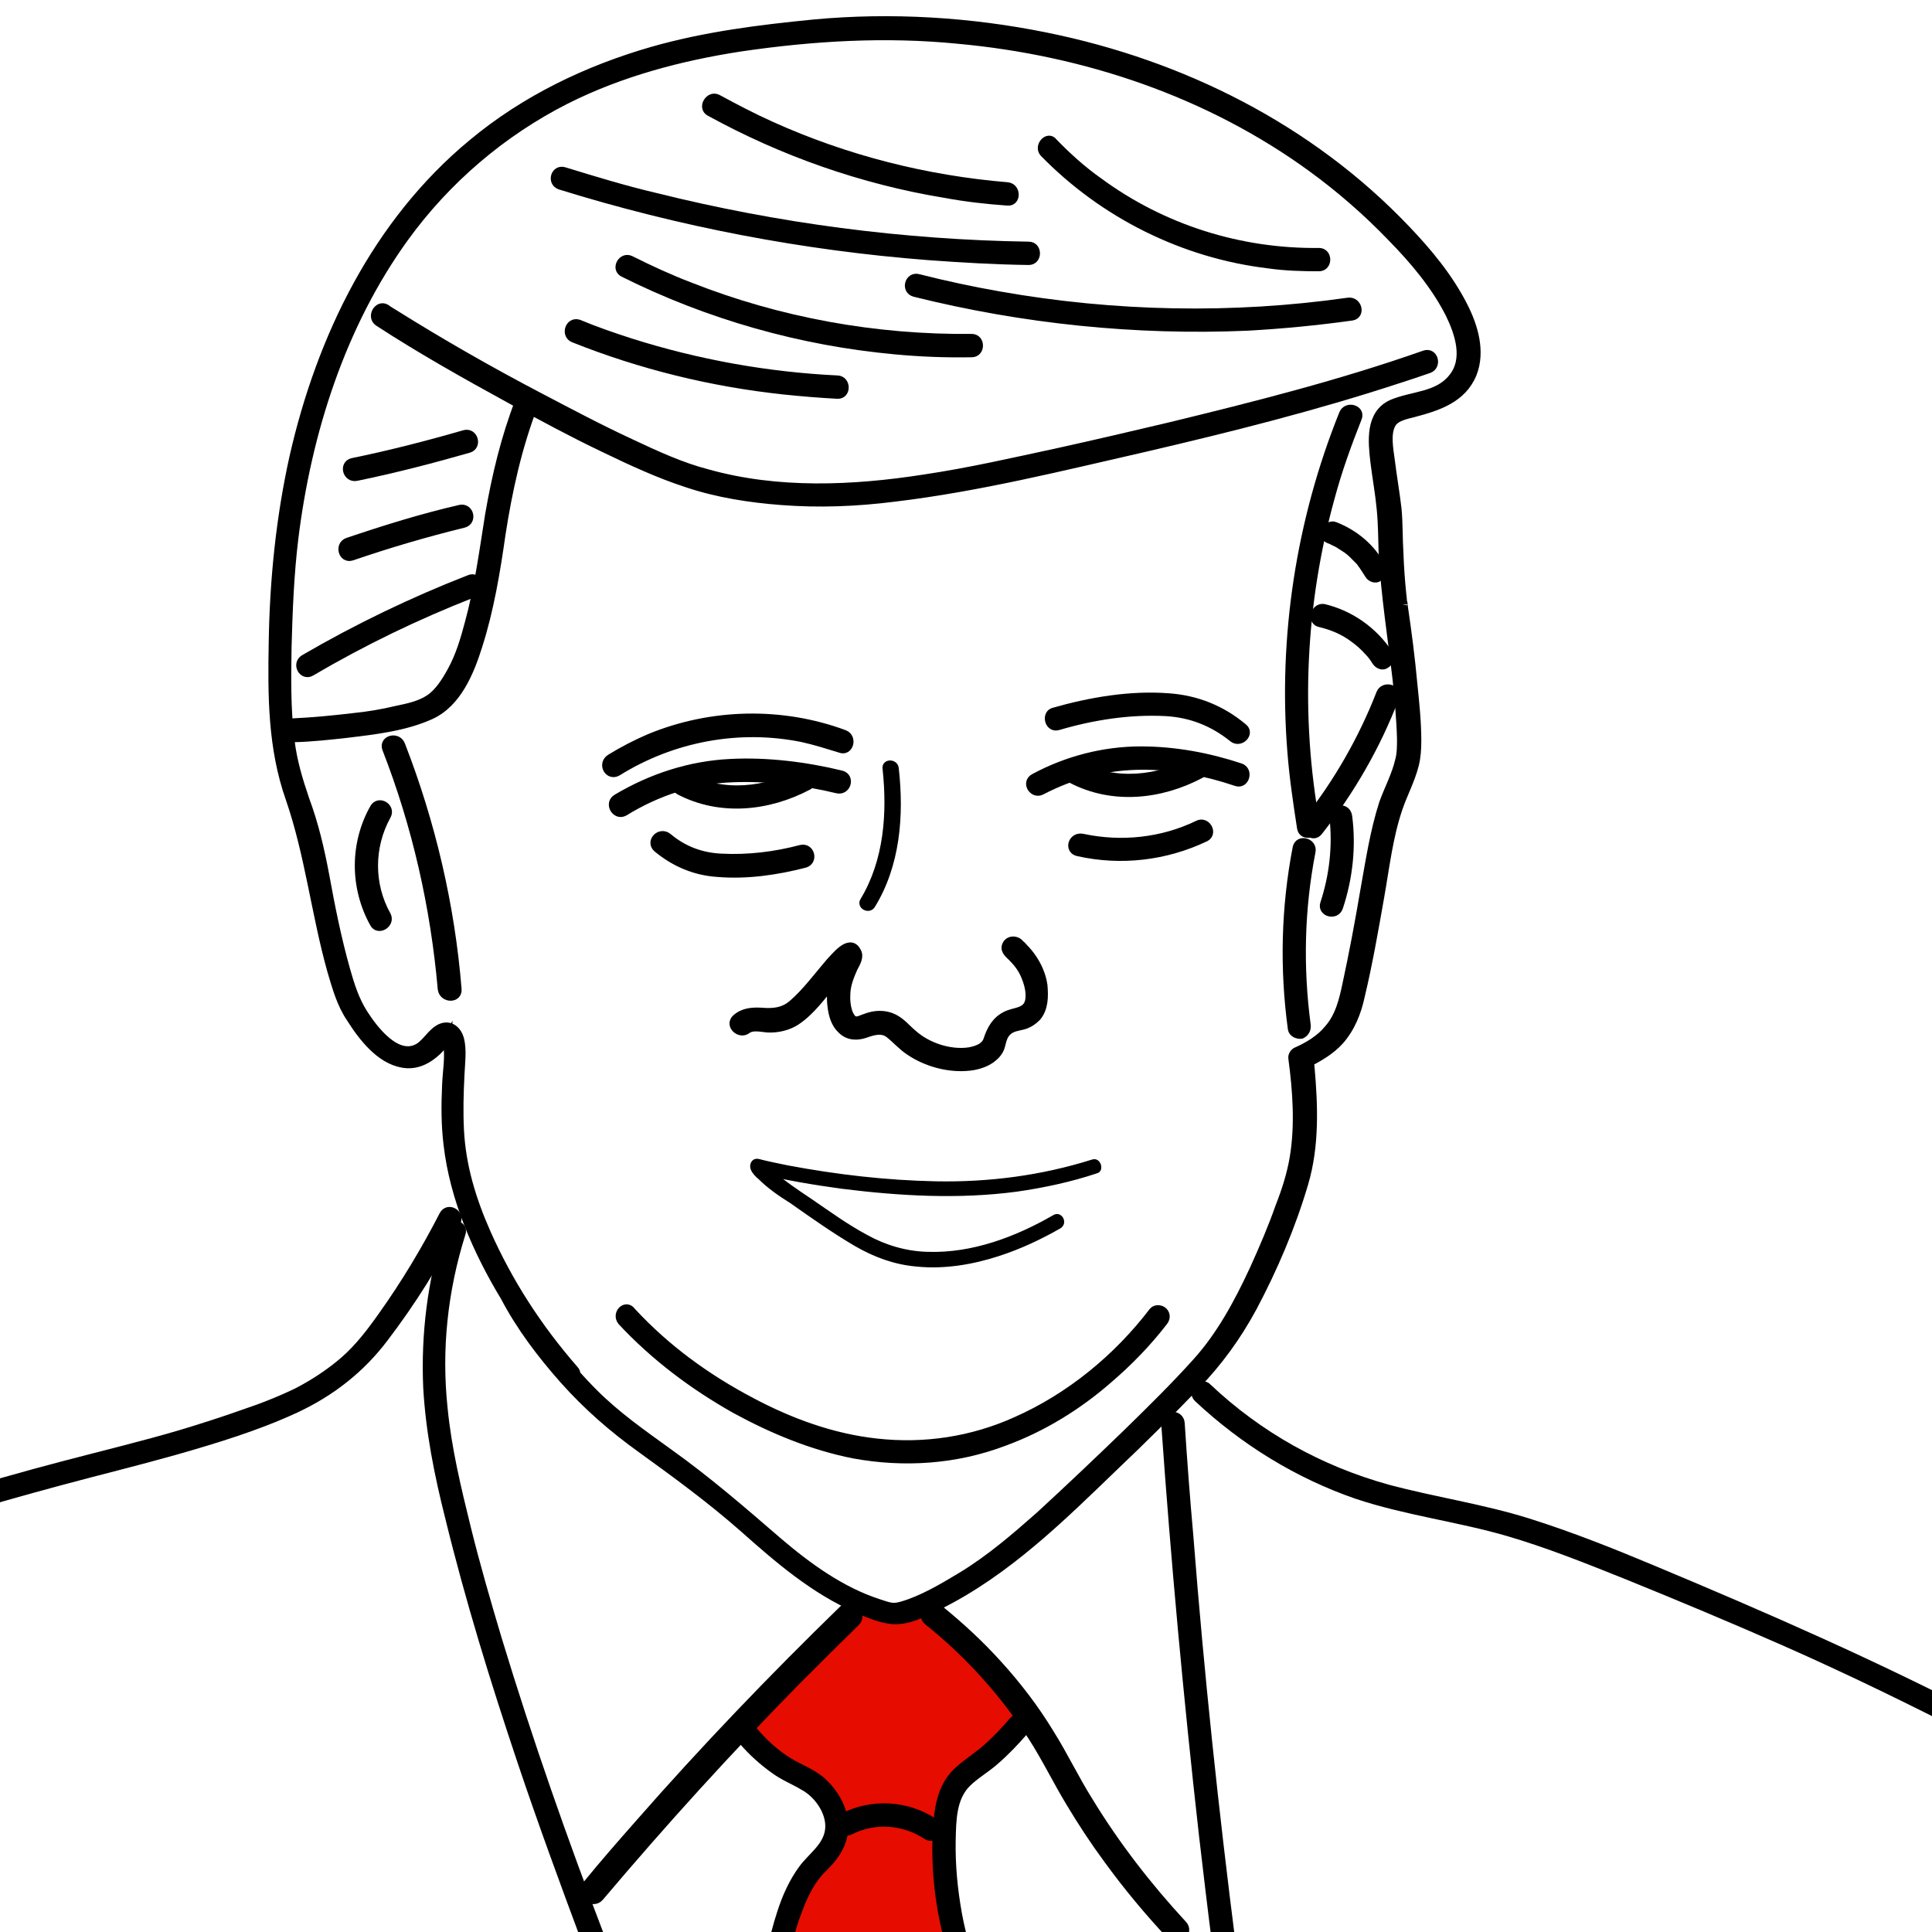
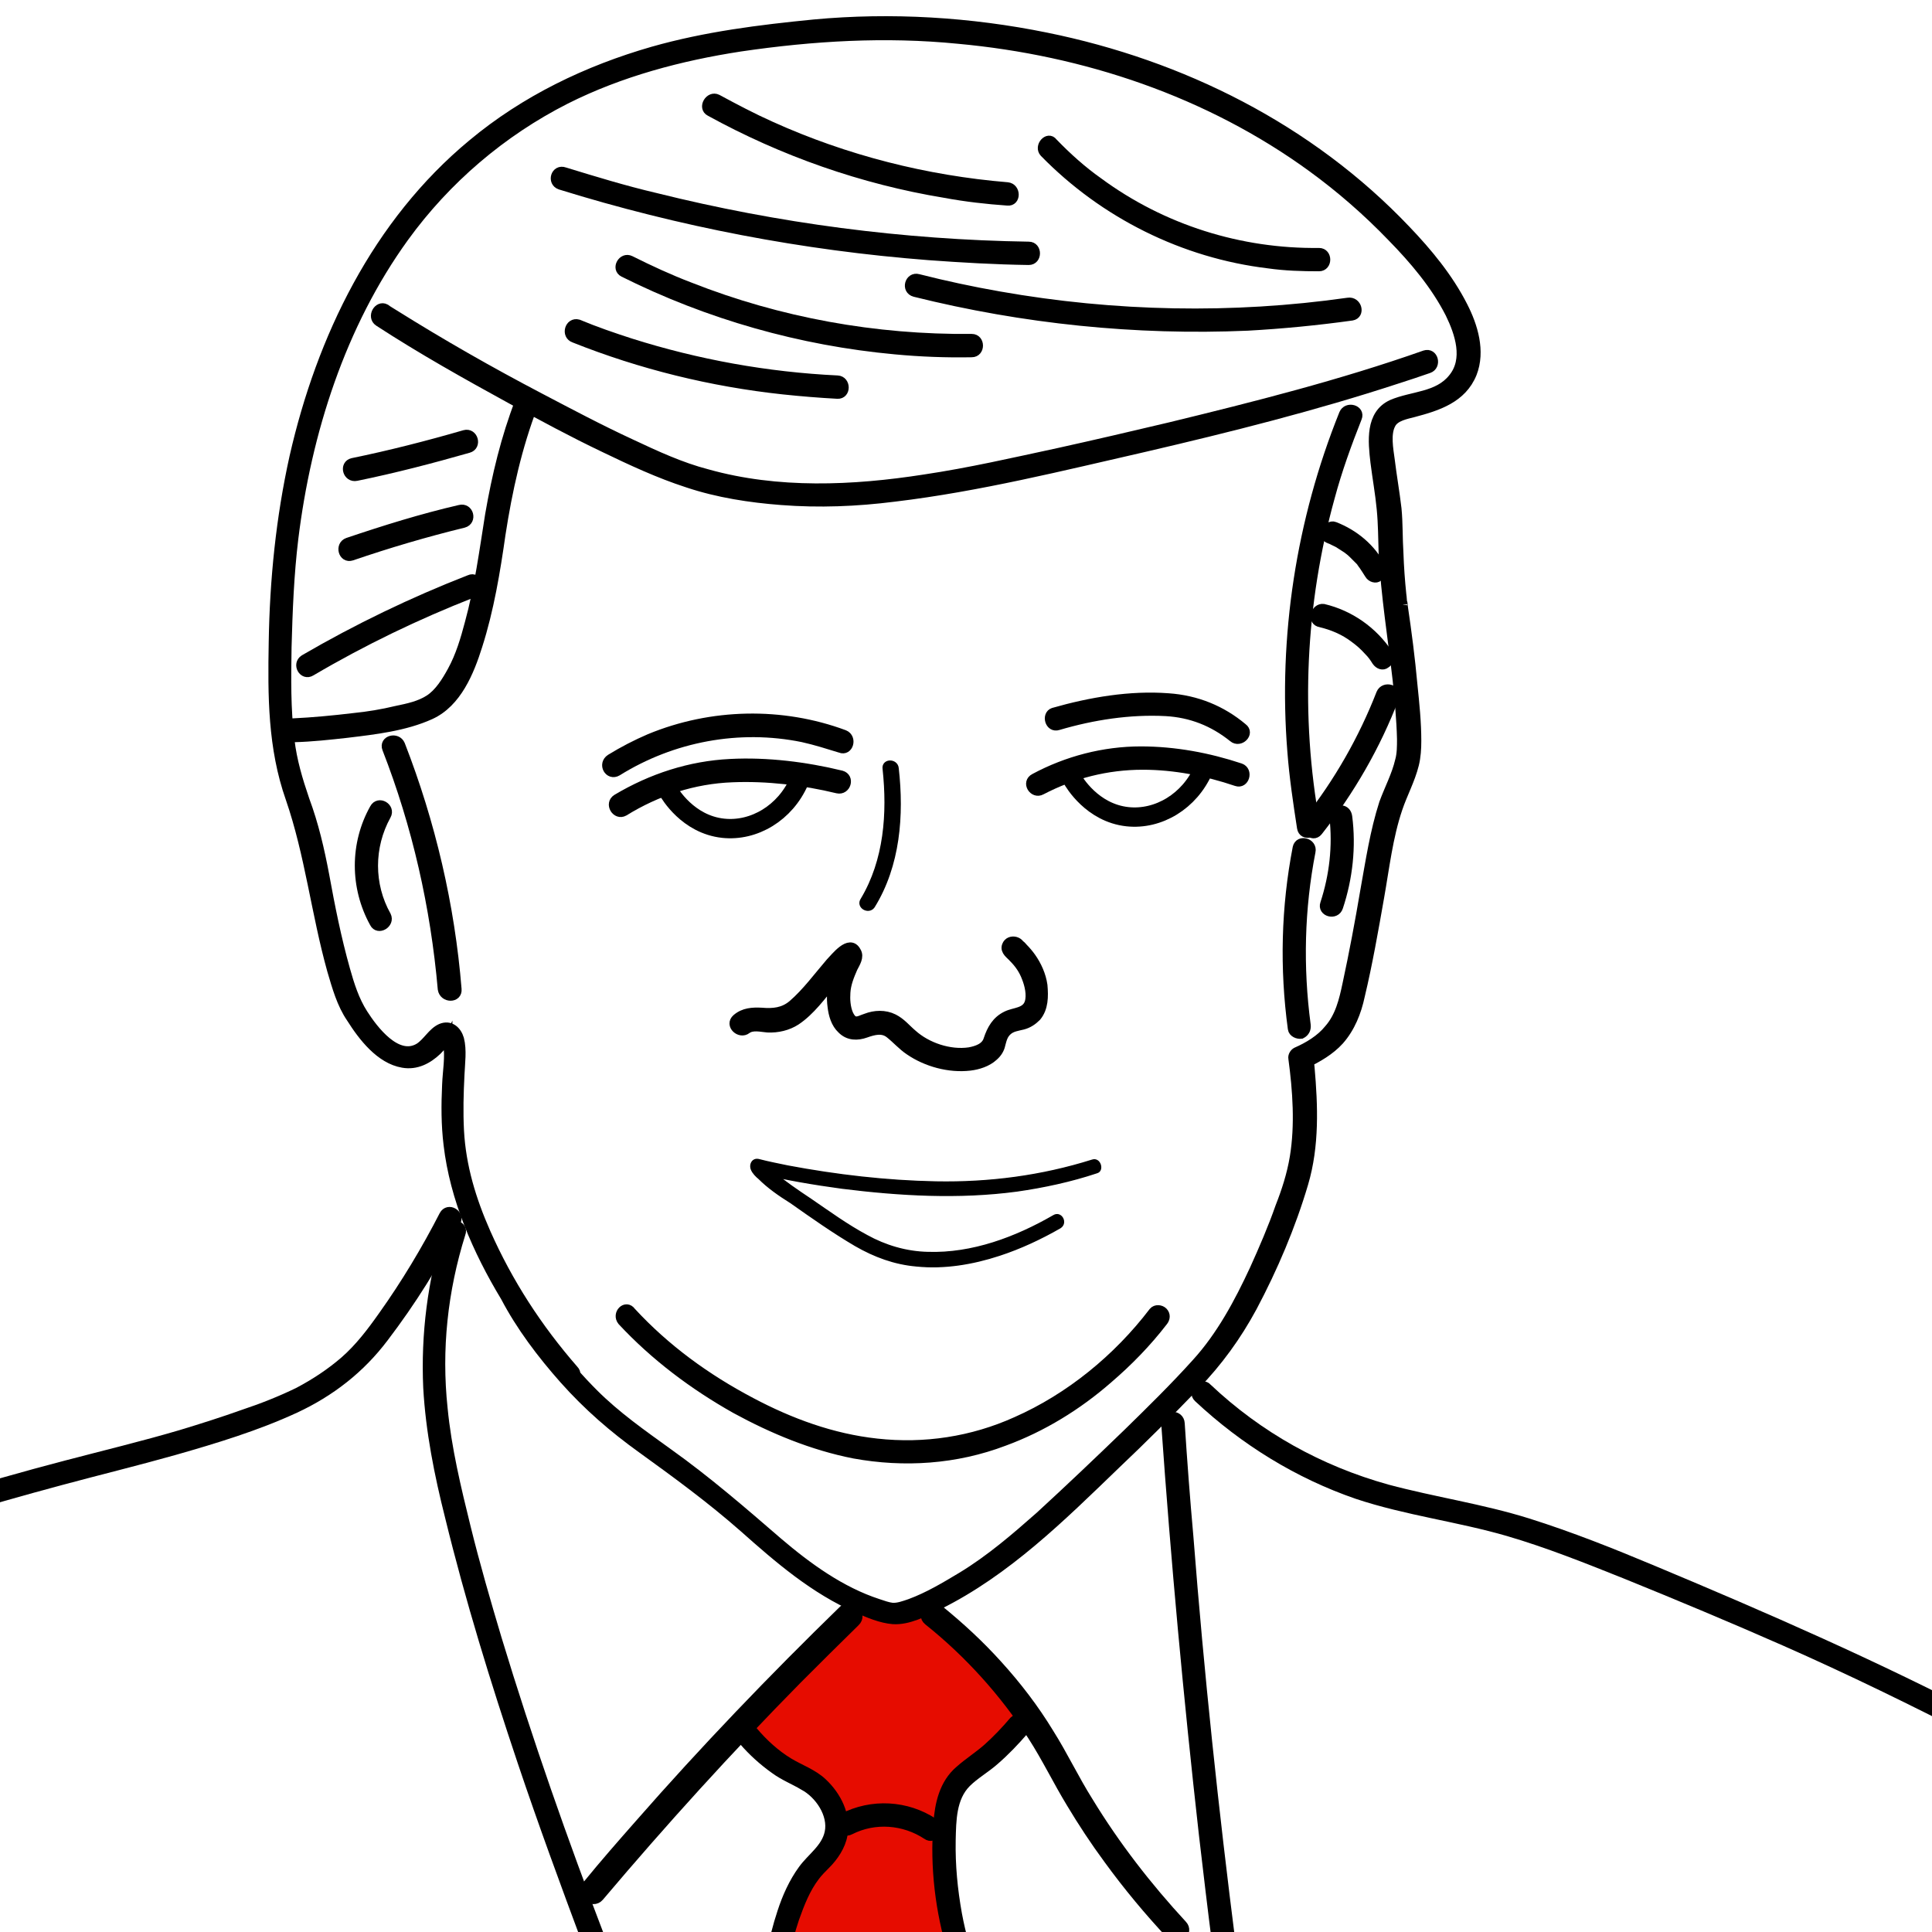
<svg xmlns="http://www.w3.org/2000/svg" version="1.1" id="Layer_1" x="0px" y="0px" viewBox="0 0 400 400" style="enable-background:new 0 0 400 400;" xml:space="preserve">
  <style type="text/css">
	.st0{fill:#E60C00;}
	.st1{stroke:#000000;stroke-width:1.931;stroke-miterlimit:10;}
	.st2{stroke:#000000;stroke-width:0.241;stroke-miterlimit:10;}
	.st3{stroke:#000000;stroke-width:1.358;stroke-miterlimit:10;}
	.st4{stroke:#000000;stroke-width:1.949;stroke-miterlimit:10;}
	.st5{stroke:#000000;stroke-width:1.967;stroke-miterlimit:10;}
	.st6{stroke:#000000;stroke-width:2.177;stroke-miterlimit:10;}
	.st7{stroke:#000000;stroke-width:2.047;stroke-miterlimit:10;}
+ 	.st8{fill:none;stroke:#000000;stroke-width:4;stroke-miterlimit:10;}
</style>
  <path class="st0" d="M162.3,401.2c3.8-7.6,11-24.4,9.7-26.9c-1.2-2.4-2.8-2.7-10.6-8.7c-7.1-5.5-8.4-7.1-8.2-8.7  c0.2-1.8,2-2.1,5.3-4.5c5.8-4.2,5.3-6.6,13.3-14.3c3.3-3.1,5-4.7,7.1-5.4c6-2.1,11.9,0.9,14.4,2.2c5.8,2.9,3.8,4.6,14.8,14.7  c2.3,2.1,4.1,3.6,4.1,5.8c0,2.6-2.4,4.1-6.1,7.5c-3.2,2.9-8.2,7.5-10.3,12.1c-1.4,2.9,0.7,19.9,2.8,27.1" />
  <g>
    <g>
      <path class="st1" d="M116.8,285.6c4.9,5.5,10.2,10.1,16.2,14.4c7.2,5.2,14.3,10.4,21,16.3c7.2,6.4,14.6,12.8,23.6,16.7    c2.2,1,4.8,2.1,7.3,2.3c3.2,0.2,6.6-1.6,9.4-3c14.1-7,25.4-18.2,36.6-29c5.7-5.4,11.2-10.9,16.6-16.5c4.7-4.9,8.5-10.1,11.8-16.2    c4.3-8.1,8-16.8,10.6-25.6c2.3-7.8,2-16,1.3-24c-0.1-0.7-0.1-1.4-0.2-2.1c-0.2,0.4-0.5,0.9-0.7,1.3c2.5-1.2,5.1-2.7,7-4.8    c2.3-2.6,3.6-5.9,4.3-9.2c1.6-6.7,2.8-13.6,4-20.4c1.1-6.2,1.8-12.5,3.8-18.4c1-3,2.6-5.9,3.4-9.1c0.4-1.6,0.5-3.3,0.5-4.9    c0-3.9-0.4-7.7-0.8-11.6c-0.5-5.5-1.2-10.9-2-16.3c0-0.3-0.1-1.1-0.1-0.4c-0.1-0.7-0.1-1.4-0.2-2c-0.3-2.9-0.5-5.7-0.6-8.6    c-0.2-3.1-0.1-6.1-0.4-9.2c-0.4-3.4-1-6.8-1.4-10.1c-0.3-2.2-0.9-5.4,0.2-7.4c0.8-1.6,3.2-2,4.7-2.4c4.9-1.3,10-2.9,12.1-8.1    c1.8-4.6,0.2-9.8-1.9-13.9c-3-5.9-7.3-11.1-11.9-15.9c-19.9-20.9-46.3-34.1-74.4-39.8c-15.7-3.2-32.1-4.2-48.1-2.7    c-11.2,1.1-22.4,2.5-33.3,5.6c-13.6,3.9-26.5,10.1-37.4,19.2C78,46.2,66.5,70,60.9,94.6c-2.8,12.6-4.1,25.5-4.3,38.4    c-0.2,11-0.2,21.8,3.5,32.3c4,11.6,5.3,23.8,8.6,35.6c1,3.4,2,7,4,9.9c2.4,3.8,6,8.5,10.7,9.3c2.8,0.5,5.2-0.8,7.1-2.6    c0.4-0.4,0.8-0.9,1.3-1.3c0.2-0.2,0.8-0.6,0.9-0.8c0,0.2,0.3-0.6,0-0.1c0,0.1-0.4-0.1-0.3-0.2l0.3,0.9c0.5,2.8-0.1,5.8-0.2,8.6    c-0.2,4.2-0.2,8.3,0.3,12.4c1.3,11.1,6,21.9,11.8,31.5C107.8,274.6,112.1,280.3,116.8,285.6c1.3,1.4,3.3-0.7,2-2    c-7.5-8.6-13.6-18-18.2-28.4c-3-6.8-5.1-13.7-5.5-21.1c-0.2-3.9-0.1-7.7,0.1-11.6c0.1-2.4,0.5-5.1-0.1-7.4c-0.5-1.7-1.9-3-3.8-2.2    c-1.8,0.8-2.8,2.9-4.5,4c-4.6,2.8-9.5-3.7-11.6-7c-1.8-2.8-2.8-6-3.7-9.2c-1.8-6.4-3.1-12.9-4.3-19.5c-1-5.3-2.2-10.5-4.1-15.6    c-1.4-4.1-2.6-8.1-3.1-12.4c-0.8-6.4-0.7-12.8-0.6-19.2c0.2-7.5,0.5-15.1,1.4-22.5c2.7-22,9.8-44.3,22.9-62.4    c8.7-12,20.2-21.8,33.4-28.5c11.3-5.7,23.8-9,36.2-10.9c15-2.2,30-3.1,45.1-1.6c26.2,2.4,51.9,11,73.3,26.6    c5.9,4.3,11.4,9.1,16.5,14.4c4.6,4.7,9,9.9,12,15.8c2,4.1,3.8,9.5,0.6,13.4c-3.1,3.9-8.4,3.6-12.6,5.4c-4.6,2.1-4,7.7-3.5,12    c0.4,3.2,1,6.5,1.3,9.7c0.3,3.1,0.3,6.1,0.4,9.2c0.5,8.8,1.9,17.5,2.9,26.2c0.4,4.1,0.8,8.1,0.9,12.2c0,1.5,0,3.1-0.4,4.5    c-0.7,3-2.2,5.8-3.3,8.8c-1.9,5.9-2.8,12-3.9,18.1c-1.1,6.5-2.3,12.9-3.7,19.4c-0.7,3.3-1.5,6.7-3.8,9.3c-1.7,2.1-4.2,3.6-6.7,4.7    c-0.4,0.2-0.8,0.8-0.7,1.3c0.9,6.7,1.4,13.8,0.3,20.5c-0.6,3.6-1.7,7-3,10.3c-1.5,4.3-3.4,8.7-5.3,12.9c-3.2,6.9-6.9,13.8-12,19.4    c-4.5,5-9.4,9.8-14.2,14.5c-6,5.8-12.1,11.6-18.2,17.2c-5.1,4.5-10.2,8.9-16.1,12.5c-3.5,2.1-7,4.2-10.8,5.6    c-1.2,0.4-2.5,0.9-3.7,0.8c-0.9-0.1-2-0.5-2.9-0.8c-7.7-2.5-14.6-7.5-20.7-12.7c-7.4-6.4-14.8-12.8-22.8-18.5    c-5.4-3.9-10.7-7.6-15.4-12.3c-1.4-1.4-2.9-3-4.2-4.5C117.6,282.1,115.6,284.1,116.8,285.6z" />
    </g>
  </g>
  <g>
    <g>
      <path class="st1" d="M78.4,66.6c8.9,5.8,18.2,11,27.5,16.1c6.4,3.5,12.7,6.9,19.2,10c5.6,2.7,11.4,5.4,17.3,7.3    c6.3,2.1,12.9,3.1,19.4,3.6c7.8,0.6,15.5,0.3,23.4-0.7c17.5-2.1,34.7-6.4,51.8-10.3c17.6-4.1,35.1-8.5,52.2-14.1    c2.2-0.7,4.3-1.4,6.6-2.2c1.7-0.6,1-3.4-0.8-2.8c-17.3,6.1-35.1,10.6-52.8,14.9c-7.6,1.8-15.3,3.6-23,5.3    c-9.3,2-18.4,4.1-27.8,5.5c-14.8,2.3-30.4,3-45-1.1c-5.4-1.4-10.6-3.8-15.7-6.2c-6.5-3-12.7-6.3-19-9.6    C101.4,76.9,91.4,71.2,81.5,65c-0.6-0.4-1.2-0.7-1.7-1.1C78.3,63.1,76.9,65.6,78.4,66.6L78.4,66.6z" />
    </g>
  </g>
  <g>
    <g>
      <path class="st1" d="M60.9,152.7c3.7-0.1,7.3-0.5,10.9-0.9c5.8-0.7,12-1.4,17.3-3.8c5.5-2.5,8.1-8.9,9.8-14.3    c2.4-7.5,3.7-15.4,4.8-23.1c1.4-9.1,3.4-18.1,6.7-26.7c0.7-1.7-2.1-2.5-2.8-0.8c-2.9,7.5-4.8,15.4-6.2,23.5    c-1.2,7.5-2.2,15.1-4.2,22.4c-0.9,3.4-1.9,6.8-3.6,9.9c-1.2,2.2-2.7,4.6-4.7,5.9s-4.4,1.8-6.8,2.3c-2.9,0.7-5.9,1.2-8.9,1.5    c-4.2,0.5-8.4,0.9-12.6,1.1C59,149.9,59,152.8,60.9,152.7L60.9,152.7z" />
    </g>
  </g>
  <g>
    <g>
      <path class="st1" d="M118.9,70c13.8,5.5,28.4,9.1,43.3,10.7c3.8,0.4,7.5,0.7,11.2,0.9c1.8,0.1,1.8-2.8,0-2.9    c-14.6-0.7-29-3.3-42.9-7.7c-3.7-1.2-7.2-2.4-10.8-3.9C117.9,66.6,117.1,69.4,118.9,70L118.9,70z" />
    </g>
  </g>
  <g>
    <g>
      <path class="st1" d="M129.1,56.4c17.6,8.8,36.7,14.2,56.2,16c5.3,0.5,10.6,0.7,15.9,0.6c1.8,0,1.8-2.9,0-2.9    c-20,0.2-39.9-3.4-58.4-10.7c-4.2-1.6-8.3-3.5-12.3-5.5C128.9,53.1,127.5,55.6,129.1,56.4L129.1,56.4z" />
    </g>
  </g>
  <g>
    <g>
      <path class="st1" d="M116,38.3c24.8,7.7,50.4,12.6,76.3,14.6c6.9,0.5,13.7,0.9,20.7,1c1.8,0,1.8-2.9,0-2.9    c-26.1-0.4-52-3.8-77.3-10.1c-6.4-1.5-12.6-3.4-18.8-5.3C115,34.9,114.2,37.7,116,38.3L116,38.3z" />
    </g>
  </g>
  <g>
    <g>
      <path class="st1" d="M189.4,60.5c22.5,5.6,45.8,8,68.9,7c7.2-0.4,14.4-1.1,21.6-2.1c1.8-0.3,1.1-3.1-0.8-2.8    c-23.9,3.4-48.4,2.9-72.2-1.3c-5.7-1-11.3-2.2-16.8-3.6C188.3,57.2,187.5,60,189.4,60.5L189.4,60.5z" />
    </g>
  </g>
  <g>
    <g>
      <path class="st1" d="M147,23.1c15.1,8.3,31.6,14.1,48.6,16.9c4.3,0.8,8.7,1.3,13,1.6c1.8,0.2,1.8-2.7,0-2.9    c-16.9-1.4-33.5-5.6-49-12.6c-3.8-1.7-7.4-3.6-11.1-5.6C146.9,19.7,145.4,22.3,147,23.1L147,23.1z" />
    </g>
  </g>
  <g>
    <g>
      <path class="st1" d="M216.2,31.6c12.4,12.7,28.9,20.9,46.4,23c3.5,0.5,7,0.6,10.5,0.6c1.8,0,1.8-2.9,0-2.9    c-16.3,0.2-32.4-4.8-45.7-14.6c-3.4-2.4-6.5-5.2-9.4-8.2C217,28.1,215,30.3,216.2,31.6L216.2,31.6z" />
    </g>
  </g>
  <g>
    <g>
      <path class="st1" d="M272.3,170.7c-4.1-22.5-3-45.8,3.1-67.8c1.5-5.6,3.5-11.1,5.6-16.4c0.7-1.7-2.1-2.5-2.8-0.8    c-8.9,22.1-12.6,46.2-10.7,69.9c0.4,5.3,1.2,10.6,2,15.8C269.8,173.3,272.6,172.5,272.3,170.7L272.3,170.7z" />
    </g>
  </g>
  <g>
    <g>
      <path class="st1" d="M272.9,172.1c6.6-8.4,12-17.7,15.8-27.7c0.7-1.7-2.1-2.5-2.8-0.8c-3.7,9.5-8.8,18.4-15.1,26.4    C269.7,171.4,271.7,173.6,272.9,172.1L272.9,172.1z" />
    </g>
  </g>
  <g>
    <g>
      <path class="st1" d="M94.6,204.8c-1.4-17.3-5.4-34.4-11.7-50.6c-0.7-1.7-3.5-1-2.8,0.8c6.2,15.9,10,32.7,11.5,49.8    C91.9,206.7,94.8,206.7,94.6,204.8L94.6,204.8z" />
    </g>
  </g>
  <g>
    <g>
      <path class="st2" d="M226.1,240.2c-10.5,3.3-21.3,4.7-32.3,4.5c-10.3-0.2-20.6-1.4-30.7-3.3c-1.9-0.4-4-0.8-5.9-1.3    c-1.4-0.4-2.1,1-1.6,2.1c0.3,0.7,1,1.4,1.5,1.8c1.9,1.9,4.2,3.5,6.6,5c4.4,3.1,8.8,6.2,13.4,8.9c4,2.3,8.1,3.8,12.6,4.2    c5.8,0.6,11.7-0.4,17.2-2.2c4.3-1.4,8.6-3.4,12.6-5.7c1.6-1,0.2-3.5-1.4-2.5c-7.8,4.5-16.8,7.9-26,7.6c-4.5-0.1-8.8-1.4-12.6-3.5    c-4.1-2.2-7.8-4.9-11.6-7.5c-2.7-1.8-5.5-3.7-8-5.8c-0.6-0.5-1.1-1-1.5-1.5c0.3,0.3-0.1-0.1-0.1-0.3c-0.6,0.7-1.1,1.4-1.6,2.1    c5.8,1.4,11.7,2.4,17.6,3.2c12,1.5,24.2,2.2,36.2,0.6c5.6-0.8,11.2-2,16.6-3.8C228.6,242.4,227.8,239.6,226.1,240.2L226.1,240.2z" />
    </g>
  </g>
  <g>
    <g>
      <path class="st1" d="M128.8,273.5c6.8,7.3,14.8,13.3,23.5,18.2c7.7,4.2,15.9,7.6,24.5,9.3c10.4,1.9,21.1,1.2,31.1-2.6    c7.9-2.9,15.2-7.4,21.5-12.9c4.2-3.6,8-7.5,11.4-11.9c0.5-0.6,0.6-1.4,0-2c-0.5-0.5-1.5-0.6-2,0c-7.4,9.7-17.3,17.8-28.4,22.7    c-9.1,4.1-19,5.6-28.9,4.5c-9.2-1-17.9-4.2-26-8.5c-9.3-4.9-17.7-11-24.8-18.7C129.6,270,127.6,272,128.8,273.5L128.8,273.5z" />
    </g>
  </g>
  <g>
    <g>
-       <path class="st1" d="M154.6,213.1c1.2-0.9,3-0.4,4.3-0.3c2.1,0.1,4.2-0.4,5.9-1.5c3-2,5.3-5.2,7.6-8c1-1.2,1.9-2.3,3-3.5    c0.3-0.3,0.8-0.7,0.8-0.8c0.1-0.2-0.1,0.1-0.1,0.1c-0.5-0.4-1.1-0.8-1.5-1.1c0-0.2,0-0.3,0-0.1c-0.1,0.1-0.1,0.4-0.2,0.5    c-1.5,3.3-2.6,6.4-2.1,10c0.2,1.7,0.7,3.5,2,4.7c1.4,1.4,3.2,1.4,4.9,0.8c1.7-0.6,3.5-1.1,5,0.1c1.4,1.1,2.6,2.5,4.1,3.5    c3.5,2.4,8.2,3.7,12.5,3.2c1.7-0.2,3.6-0.8,4.9-2c0.8-0.7,1.3-1.5,1.5-2.5c0.3-1.1,0.5-2,1.4-2.8c0.9-0.8,2-0.9,3.2-1.2    c1.1-0.3,2-0.9,2.8-1.7c1.5-1.8,1.5-4.2,1.3-6.5c-0.3-2.1-1.2-4.1-2.4-5.8c-0.5-0.7-1.1-1.4-1.6-1.9c-0.2-0.2-0.4-0.5-0.7-0.7    c-0.1-0.1-0.1-0.1-0.2-0.2l-0.1-0.1c0.3,0.3,0.4,0.8,0.3,1.3c0.6-1.7-2.2-2.5-2.8-0.8c-0.4,1.1,0.8,1.8,1.4,2.5    c1.2,1.2,2.1,2.5,2.7,4.1c0.6,1.5,1.1,3.6,0.6,5.2c-0.7,2.1-3.1,1.9-4.7,2.7c-2.1,1-3.1,2.8-3.8,4.9c-0.5,1.7-2.3,2.3-3.9,2.6    c-4.1,0.6-8.8-1-11.8-3.7c-1.3-1.1-2.3-2.4-3.9-3.2c-1.8-0.9-3.9-0.8-5.7-0.1c-0.7,0.2-1.5,0.7-2.2,0.6c-0.7-0.1-1.1-0.8-1.4-1.4    c-0.6-1.4-0.7-3.1-0.6-4.5c0.1-1.8,0.8-3.5,1.5-5.1c0.5-1,1.4-2.3,0.7-3.4c-1.4-2.7-4.4,1.3-5.4,2.3c-2.5,2.9-4.9,6.2-7.8,8.7    c-1.9,1.6-4,1.8-6.4,1.6c-1.9-0.1-3.7,0-5.2,1.3C151,212.2,153.2,214.2,154.6,213.1L154.6,213.1z" />
+       <path class="st1" d="M154.6,213.1c1.2-0.9,3-0.4,4.3-0.3c2.1,0.1,4.2-0.4,5.9-1.5c3-2,5.3-5.2,7.6-8c1-1.2,1.9-2.3,3-3.5    c0.3-0.3,0.8-0.7,0.8-0.8c0.1-0.2-0.1,0.1-0.1,0.1c-0.5-0.4-1.1-0.8-1.5-1.1c0-0.2,0-0.3,0-0.1c-0.1,0.1-0.1,0.4-0.2,0.5    c-1.5,3.3-2.6,6.4-2.1,10c0.2,1.7,0.7,3.5,2,4.7c1.4,1.4,3.2,1.4,4.9,0.8c1.7-0.6,3.5-1.1,5,0.1c1.4,1.1,2.6,2.5,4.1,3.5    c3.5,2.4,8.2,3.7,12.5,3.2c1.7-0.2,3.6-0.8,4.9-2c0.8-0.7,1.3-1.5,1.5-2.5c0.3-1.1,0.5-2,1.4-2.8s2-0.9,3.2-1.2    c1.1-0.3,2-0.9,2.8-1.7c1.5-1.8,1.5-4.2,1.3-6.5c-0.3-2.1-1.2-4.1-2.4-5.8c-0.5-0.7-1.1-1.4-1.6-1.9c-0.2-0.2-0.4-0.5-0.7-0.7    c-0.1-0.1-0.1-0.1-0.2-0.2l-0.1-0.1c0.3,0.3,0.4,0.8,0.3,1.3c0.6-1.7-2.2-2.5-2.8-0.8c-0.4,1.1,0.8,1.8,1.4,2.5    c1.2,1.2,2.1,2.5,2.7,4.1c0.6,1.5,1.1,3.6,0.6,5.2c-0.7,2.1-3.1,1.9-4.7,2.7c-2.1,1-3.1,2.8-3.8,4.9c-0.5,1.7-2.3,2.3-3.9,2.6    c-4.1,0.6-8.8-1-11.8-3.7c-1.3-1.1-2.3-2.4-3.9-3.2c-1.8-0.9-3.9-0.8-5.7-0.1c-0.7,0.2-1.5,0.7-2.2,0.6c-0.7-0.1-1.1-0.8-1.4-1.4    c-0.6-1.4-0.7-3.1-0.6-4.5c0.1-1.8,0.8-3.5,1.5-5.1c0.5-1,1.4-2.3,0.7-3.4c-1.4-2.7-4.4,1.3-5.4,2.3c-2.5,2.9-4.9,6.2-7.8,8.7    c-1.9,1.6-4,1.8-6.4,1.6c-1.9-0.1-3.7,0-5.2,1.3C151,212.2,153.2,214.2,154.6,213.1L154.6,213.1z" />
    </g>
  </g>
  <g>
    <g>
      <path class="st1" d="M127.8,159.7c11.4-7.1,25.2-9.7,38.4-7c2.7,0.6,5.2,1.4,7.8,2.2c1.7,0.7,2.5-2.1,0.8-2.8    c-12.9-4.8-27.5-4.5-40.3,0.8c-2.8,1.2-5.5,2.6-8.1,4.2C124.7,158.2,126.1,160.7,127.8,159.7L127.8,159.7z" />
    </g>
  </g>
  <g>
    <g>
      <path class="st1" d="M219.1,150.2c7.1-2.1,14.8-3.3,22.3-2.9c5.2,0.3,9.8,2.1,13.9,5.4c1.4,1.2,3.5-0.9,2-2    c-4.4-3.7-9.6-5.8-15.4-6.2c-7.9-0.6-16.1,0.8-23.8,3C216.6,148,217.3,150.8,219.1,150.2L219.1,150.2z" />
    </g>
  </g>
  <g>
    <g>
      <path class="st1" d="M129.2,168c6.8-4.2,14.4-6.7,22.4-7c7.2-0.3,14.8,0.6,21.8,2.3c1.8,0.4,2.6-2.3,0.8-2.8    c-7.4-1.8-15.4-2.8-23-2.4c-8.3,0.4-16.3,3-23.5,7.3C126.1,166.4,127.6,168.9,129.2,168L129.2,168z" />
    </g>
  </g>
  <g>
    <g>
      <path class="st1" d="M215.6,163.6c6.5-3.4,13.6-5.2,21-5.2c6.6,0,13.2,1.3,19.4,3.4c1.7,0.6,2.5-2.2,0.8-2.8    c-6.6-2.2-13.6-3.5-20.6-3.5c-7.7,0-15.3,2-22,5.6C212.4,162,214,164.5,215.6,163.6L215.6,163.6z" />
    </g>
  </g>
  <g>
    <g>
      <path class="st3" d="M180.5,187.5c5.2-8.4,6-18.7,4.9-28.4c-0.1-1.3-2.2-1.3-2,0c1,9.3,0.3,19.1-4.6,27.3    C178,187.5,179.8,188.5,180.5,187.5L180.5,187.5z" />
    </g>
  </g>
  <g>
    <g>
-       <path class="st1" d="M136.1,175.5c3.6,3,7.8,4.8,12.5,5.1c6,0.5,12.2-0.4,18-1.9c1.8-0.5,1.1-3.3-0.8-2.8    c-5.3,1.4-10.9,2.1-16.5,1.8c-4.2-0.2-7.9-1.6-11.1-4.3C136.7,172.2,134.7,174.2,136.1,175.5L136.1,175.5z" />
-     </g>
-   </g>
-   <g>
-     <g>
-       <path class="st1" d="M223.2,176.3c8.9,2,18.1,0.9,26.3-3c1.6-0.8,0.2-3.3-1.4-2.5c-7.4,3.6-15.9,4.5-23.9,2.8    C222.1,173.1,221.3,175.9,223.2,176.3L223.2,176.3z" />
-     </g>
-   </g>
-   <g>
-     <g>
      <path class="st1" d="M80,189.6c-3.6-6.4-3.6-14.3,0-20.8c0.9-1.6-1.6-3.1-2.5-1.4c-4.1,7.3-4.1,16.3,0,23.7    C78.3,192.7,80.8,191.2,80,189.6L80,189.6z" />
    </g>
  </g>
  <g>
    <g>
      <path class="st1" d="M270.4,212.2c-1.6-12-1.3-24.1,1-35.9c0.4-1.8-2.4-2.6-2.8-0.8c-2.4,12.4-2.7,25-1,37.5    c0.1,0.8,1.1,1.2,1.8,1.1C270.2,213.7,270.5,213,270.4,212.2L270.4,212.2z" />
    </g>
  </g>
  <g>
    <g>
      <path class="st1" d="M273.4,128.9c2.5,0.6,4.9,1.6,7,3.2c1.1,0.8,2,1.6,2.9,2.6c0.8,0.8,1.2,1.4,1.7,2.2c0.5,0.7,1.3,1,1.9,0.5    c0.7-0.4,1-1.4,0.5-2c-3.1-4.7-7.9-8.1-13.4-9.4C272.3,125.8,271.5,128.6,273.4,128.9L273.4,128.9z" />
    </g>
  </g>
  <g>
    <g>
-       <path class="st1" d="M275.3,111.6c0.1,0,0.2,0.1,0.3,0.1c0.3,0.1-0.2-0.1,0,0c0.2,0.1,0.4,0.2,0.6,0.3c0.4,0.2,0.9,0.4,1.3,0.7    c0.5,0.3,0.9,0.6,1.4,0.9c0.4,0.3,0.8,0.6,1.3,1.1c0.4,0.4,0.8,0.8,1.2,1.2c0.2,0.2,0.4,0.4,0.5,0.6c0.1,0.1,0.1,0.2,0.2,0.3    c-0.2-0.2,0.1,0.1,0.1,0.1c0.5,0.7,0.9,1.4,1.3,2c0.4,0.7,1.4,1,1.9,0.5c0.7-0.4,0.9-1.3,0.5-2c-2-3.9-5.5-6.8-9.6-8.4    c-0.7-0.3-1.6,0.3-1.8,1.1C274.1,110.7,274.5,111.3,275.3,111.6L275.3,111.6z" />
+       <path class="st1" d="M275.3,111.6c0.1,0,0.2,0.1,0.3,0.1c0.3,0.1-0.2-0.1,0,0s0.4,0.2,0.6,0.3c0.4,0.2,0.9,0.4,1.3,0.7    c0.5,0.3,0.9,0.6,1.4,0.9c0.4,0.3,0.8,0.6,1.3,1.1c0.4,0.4,0.8,0.8,1.2,1.2c0.2,0.2,0.4,0.4,0.5,0.6c0.1,0.1,0.1,0.2,0.2,0.3    c-0.2-0.2,0.1,0.1,0.1,0.1c0.5,0.7,0.9,1.4,1.3,2c0.4,0.7,1.4,1,1.9,0.5c0.7-0.4,0.9-1.3,0.5-2c-2-3.9-5.5-6.8-9.6-8.4    c-0.7-0.3-1.6,0.3-1.8,1.1C274.1,110.7,274.5,111.3,275.3,111.6L275.3,111.6z" />
    </g>
  </g>
  <g>
    <g>
      <path class="st1" d="M277.1,187.8c2-6,2.7-12.5,1.9-18.7c-0.1-0.8-0.6-1.4-1.4-1.4c-0.7,0-1.5,0.7-1.4,1.4c0.7,6.1,0,12.2-1.9,18    C273.7,188.8,276.5,189.6,277.1,187.8L277.1,187.8z" />
    </g>
  </g>
  <g>
    <g>
-       <path class="st1" d="M140.7,163.6c8.4,4.4,18.3,3.4,26.6-1c1.6-0.9,0.2-3.4-1.4-2.5c-7.2,3.9-16.2,4.9-23.7,1    C140.6,160.2,139.1,162.7,140.7,163.6L140.7,163.6z" />
-     </g>
-   </g>
-   <g>
-     <g>
-       <path class="st1" d="M221.9,161.2c8.4,4.4,18.3,3.4,26.6-1c1.6-0.9,0.2-3.4-1.4-2.5c-7.2,3.9-16.2,4.9-23.7,1    C221.7,157.8,220.3,160.3,221.9,161.2L221.9,161.2z" />
-     </g>
-   </g>
-   <g>
-     <g>
      <path class="st1" d="M97.2,120C85.4,124.6,74,130.1,63,136.5c-1.6,1-0.2,3.5,1.4,2.5c10.7-6.3,21.9-11.7,33.4-16.2    C99.7,122,98.9,119.2,97.2,120L97.2,120z" />
    </g>
  </g>
  <g>
    <g>
      <path class="st1" d="M95.2,105.5c-7.8,1.8-15.5,4.2-23.2,6.8c-1.7,0.6-1,3.4,0.8,2.8c7.6-2.6,15.4-4.9,23.2-6.8    C97.8,107.8,97.1,105,95.2,105.5L95.2,105.5z" />
    </g>
  </g>
  <g>
    <g>
-       <path class="st1" d="M96.2,90c-7.6,2.2-15.4,4.2-23.2,5.8c-1.8,0.4-1.1,3.2,0.8,2.8c7.8-1.6,15.5-3.6,23.2-5.8    C98.8,92.3,98,89.5,96.2,90L96.2,90z" />
+       <path class="st1" d="M96.2,90c-7.6,2.2-15.4,4.2-23.2,5.8c-1.8,0.4-1.1,3.2,0.8,2.8C81.6,97,89.3,95,97,92.8    C98.8,92.3,98,89.5,96.2,90L96.2,90z" />
    </g>
  </g>
  <g>
    <g>
      <path class="st1" d="M-11.7,313.5c8.1-2.5,16.2-4.8,24.4-7c7.8-2.1,15.6-4,23.4-6.2c8.4-2.4,17-5,25-8.7    c7.3-3.4,13.5-8.2,18.4-14.7c5.7-7.5,10.7-15.4,14.9-23.9c0.9-1.6-1.6-3.1-2.5-1.4c-3.7,7.2-7.9,14.2-12.6,20.8    c-2.4,3.4-4.9,6.7-8,9.4c-2.9,2.5-6.1,4.6-9.5,6.4c-3.7,1.8-7.5,3.3-11.4,4.6c-4.2,1.5-8.6,2.9-12.9,4.2    c-7.8,2.3-15.7,4.2-23.7,6.3c-8.8,2.3-17.6,4.8-26.3,7.5C-14.2,311.2-13.4,314-11.7,313.5L-11.7,313.5z" />
    </g>
  </g>
  <g>
    <g>
      <path class="st4" d="M92.8,254.7c-3.3,10.5-4.7,21.6-4.2,32.6c0.5,9,2.3,18,4.5,26.7c4.2,17.2,9.4,34,15,50.7    c4.3,12.8,8.9,25.3,13.6,37.9c0.7,1.8,3.5,1,2.8-0.8c-7.9-20.6-15.2-41.4-21.6-62.5c-2.3-7.7-4.5-15.3-6.4-23    c-2-8.1-4-16.4-4.8-24.7c-1.3-12.2,0-24.4,3.7-36.2C96.1,253.7,93.3,252.9,92.8,254.7L92.8,254.7z" />
    </g>
  </g>
  <g>
    <g>
      <path class="st5" d="M254.9,402.9c-3.6-28.2-6.6-56.4-8.8-84.7c-0.7-7.8-1.3-15.7-1.8-23.5c-0.1-1.9-3-1.9-2.9,0    c2,28.5,4.6,56.7,7.8,85.1c0.9,7.7,1.8,15.4,2.8,23.1c0.1,0.8,0.6,1.5,1.4,1.5C254.2,404.4,255,403.7,254.9,402.9L254.9,402.9z" />
    </g>
  </g>
  <g>
    <g>
      <path class="st1" d="M248.1,289.4c9.5,8.9,20.7,15.8,32.9,20c10.2,3.4,21,4.7,31.3,7.7c8.2,2.4,16.2,5.6,24.2,8.8    c11.1,4.5,22.1,9.1,33,13.9c13.6,6,26.9,12.5,40.1,19.3c1.6,0.9,3.1-1.6,1.4-2.5c-22.4-11.7-45.5-21.8-68.7-31.5    c-8.6-3.6-17.1-7-26-9.8c-9.6-3-19.4-4.4-29.1-7c-14-3.9-26.6-10.9-37.2-20.9C248.8,286,246.7,288.1,248.1,289.4L248.1,289.4z" />
    </g>
  </g>
  <g>
    <g>
      <path class="st6" d="M124,392.6c13.1-15.5,26.7-30.5,41-45c4-4,8-8,12-11.9c1.5-1.4-0.8-3.8-2.3-2.3c-14.6,14.2-28.8,29-42.2,44.3    c-3.7,4.2-7.3,8.3-10.8,12.6C120.3,391.9,122.6,394.2,124,392.6L124,392.6z" />
    </g>
  </g>
  <g>
    <g>
      <path class="st7" d="M192.2,335.5c8.4,6.7,15.8,14.9,21.6,23.9c2.9,4.5,5.2,9.3,8,13.9c2.4,4,4.9,7.8,7.7,11.6    c4,5.5,8.4,10.8,13.1,15.8c1.3,1.4,3.5-0.7,2.2-2.1c-7.3-7.9-13.9-16.4-19.5-25.6c-2.9-4.6-5.2-9.5-8.1-14.1    c-3.1-5.1-6.7-9.8-10.7-14.2c-3.7-4.1-7.7-7.8-12-11.3C192.9,332,190.6,334.2,192.2,335.5L192.2,335.5z" />
    </g>
  </g>
  <g>
    <g>
      <path class="st1" d="M153.9,360.4c1.9,2.2,4.1,4.2,6.5,5.9c1.9,1.4,4,2.2,6,3.4c3.2,1.7,6.1,5.9,5.3,9.7c-0.7,3.3-3.7,5.2-5.5,7.7    c-1.9,2.6-3.3,5.7-4.3,8.8c-1.9,5.7-2.9,11.7-3.6,17.7c-0.2,1.8,2.7,1.8,2.9,0c0.6-5.5,1.5-11.1,3.3-16.4c1.1-3.1,2.3-6.2,4.3-8.8    c0.6-0.8,1.4-1.6,2.2-2.4c1.6-1.6,3.1-3.8,3.5-6.1c0.8-4-1.3-8.1-4.2-10.8c-2-1.9-4.7-2.8-7-4.2c-2.8-1.7-5.3-4-7.4-6.5    C154.8,356.9,152.8,358.9,153.9,360.4L153.9,360.4z" />
    </g>
  </g>
  <g>
    <g>
      <path class="st1" d="M209.9,356.3c-1.6,1.9-3.5,3.9-5.4,5.6c-1.8,1.6-4,3-5.8,4.6c-3.3,2.8-4.2,7-4.5,11.1    c-0.7,8.9,0.4,18.1,3,26.6c1.9,6.5,4.5,12.6,7.7,18.5c0.9,1.6,3.4,0.2,2.5-1.4c-4.2-7.8-7.6-16.3-9.2-25c-0.9-5-1.4-10.1-1.3-15.3    c0.1-4.1,0.1-8.8,3.2-11.9c1.7-1.7,4-3,5.8-4.6c2.2-1.9,4.2-4,6.1-6.2C213.2,357,211.2,355,209.9,356.3L209.9,356.3z" />
    </g>
  </g>
  <g>
    <g>
      <path class="st1" d="M176,378.9c5.1-2.6,11.2-2.1,15.9,1c1.5,1.1,3-1.4,1.4-2.5c-5.6-3.7-12.8-4.1-18.8-1    C172.9,377.3,174.3,379.8,176,378.9L176,378.9z" />
    </g>
  </g>
+   <path class="st1" d="M139.64,164.26" />
+   <path class="st8" d="M138.28,163.62c0.38,0.68,4.13,7.07,11.44,7.86c6.41,0.69,12.87-3.21,15.72-9.74" />
+   <path class="st8" d="M221.99,161.23c0.38,0.68,4.13,7.07,11.44,7.86c6.41,0.69,12.87-3.21,15.72-9.74" />
</svg>
